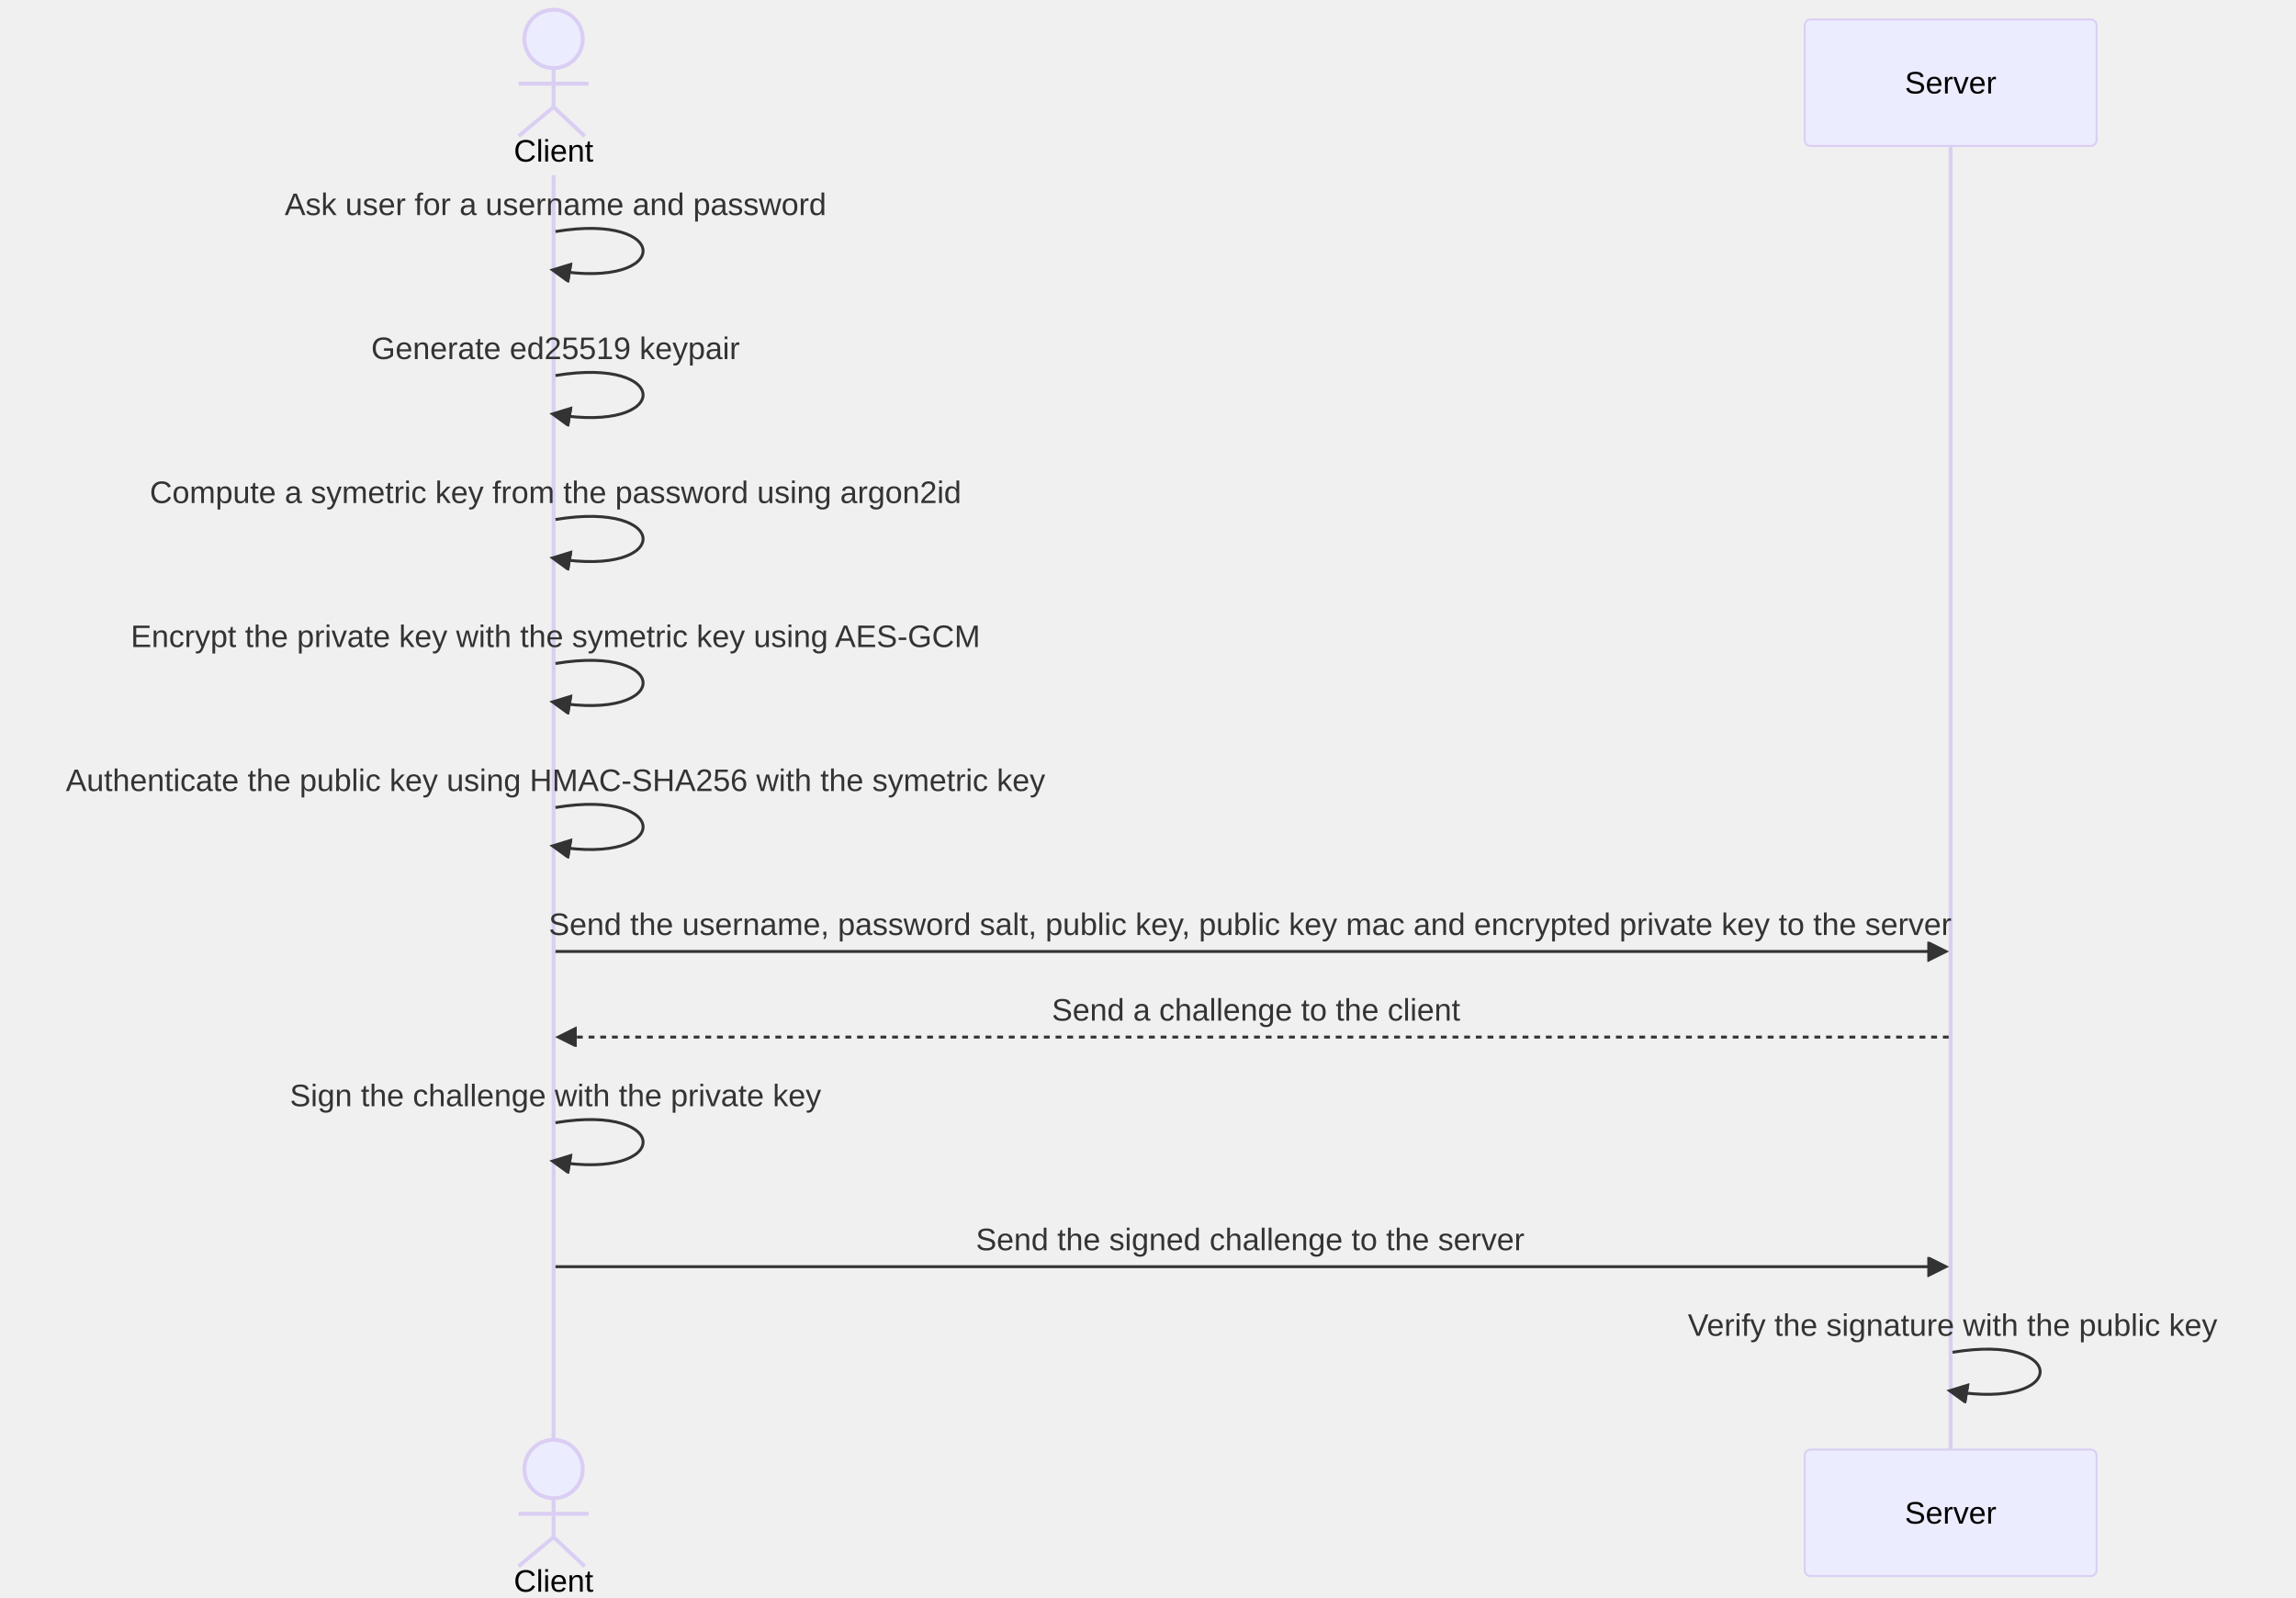
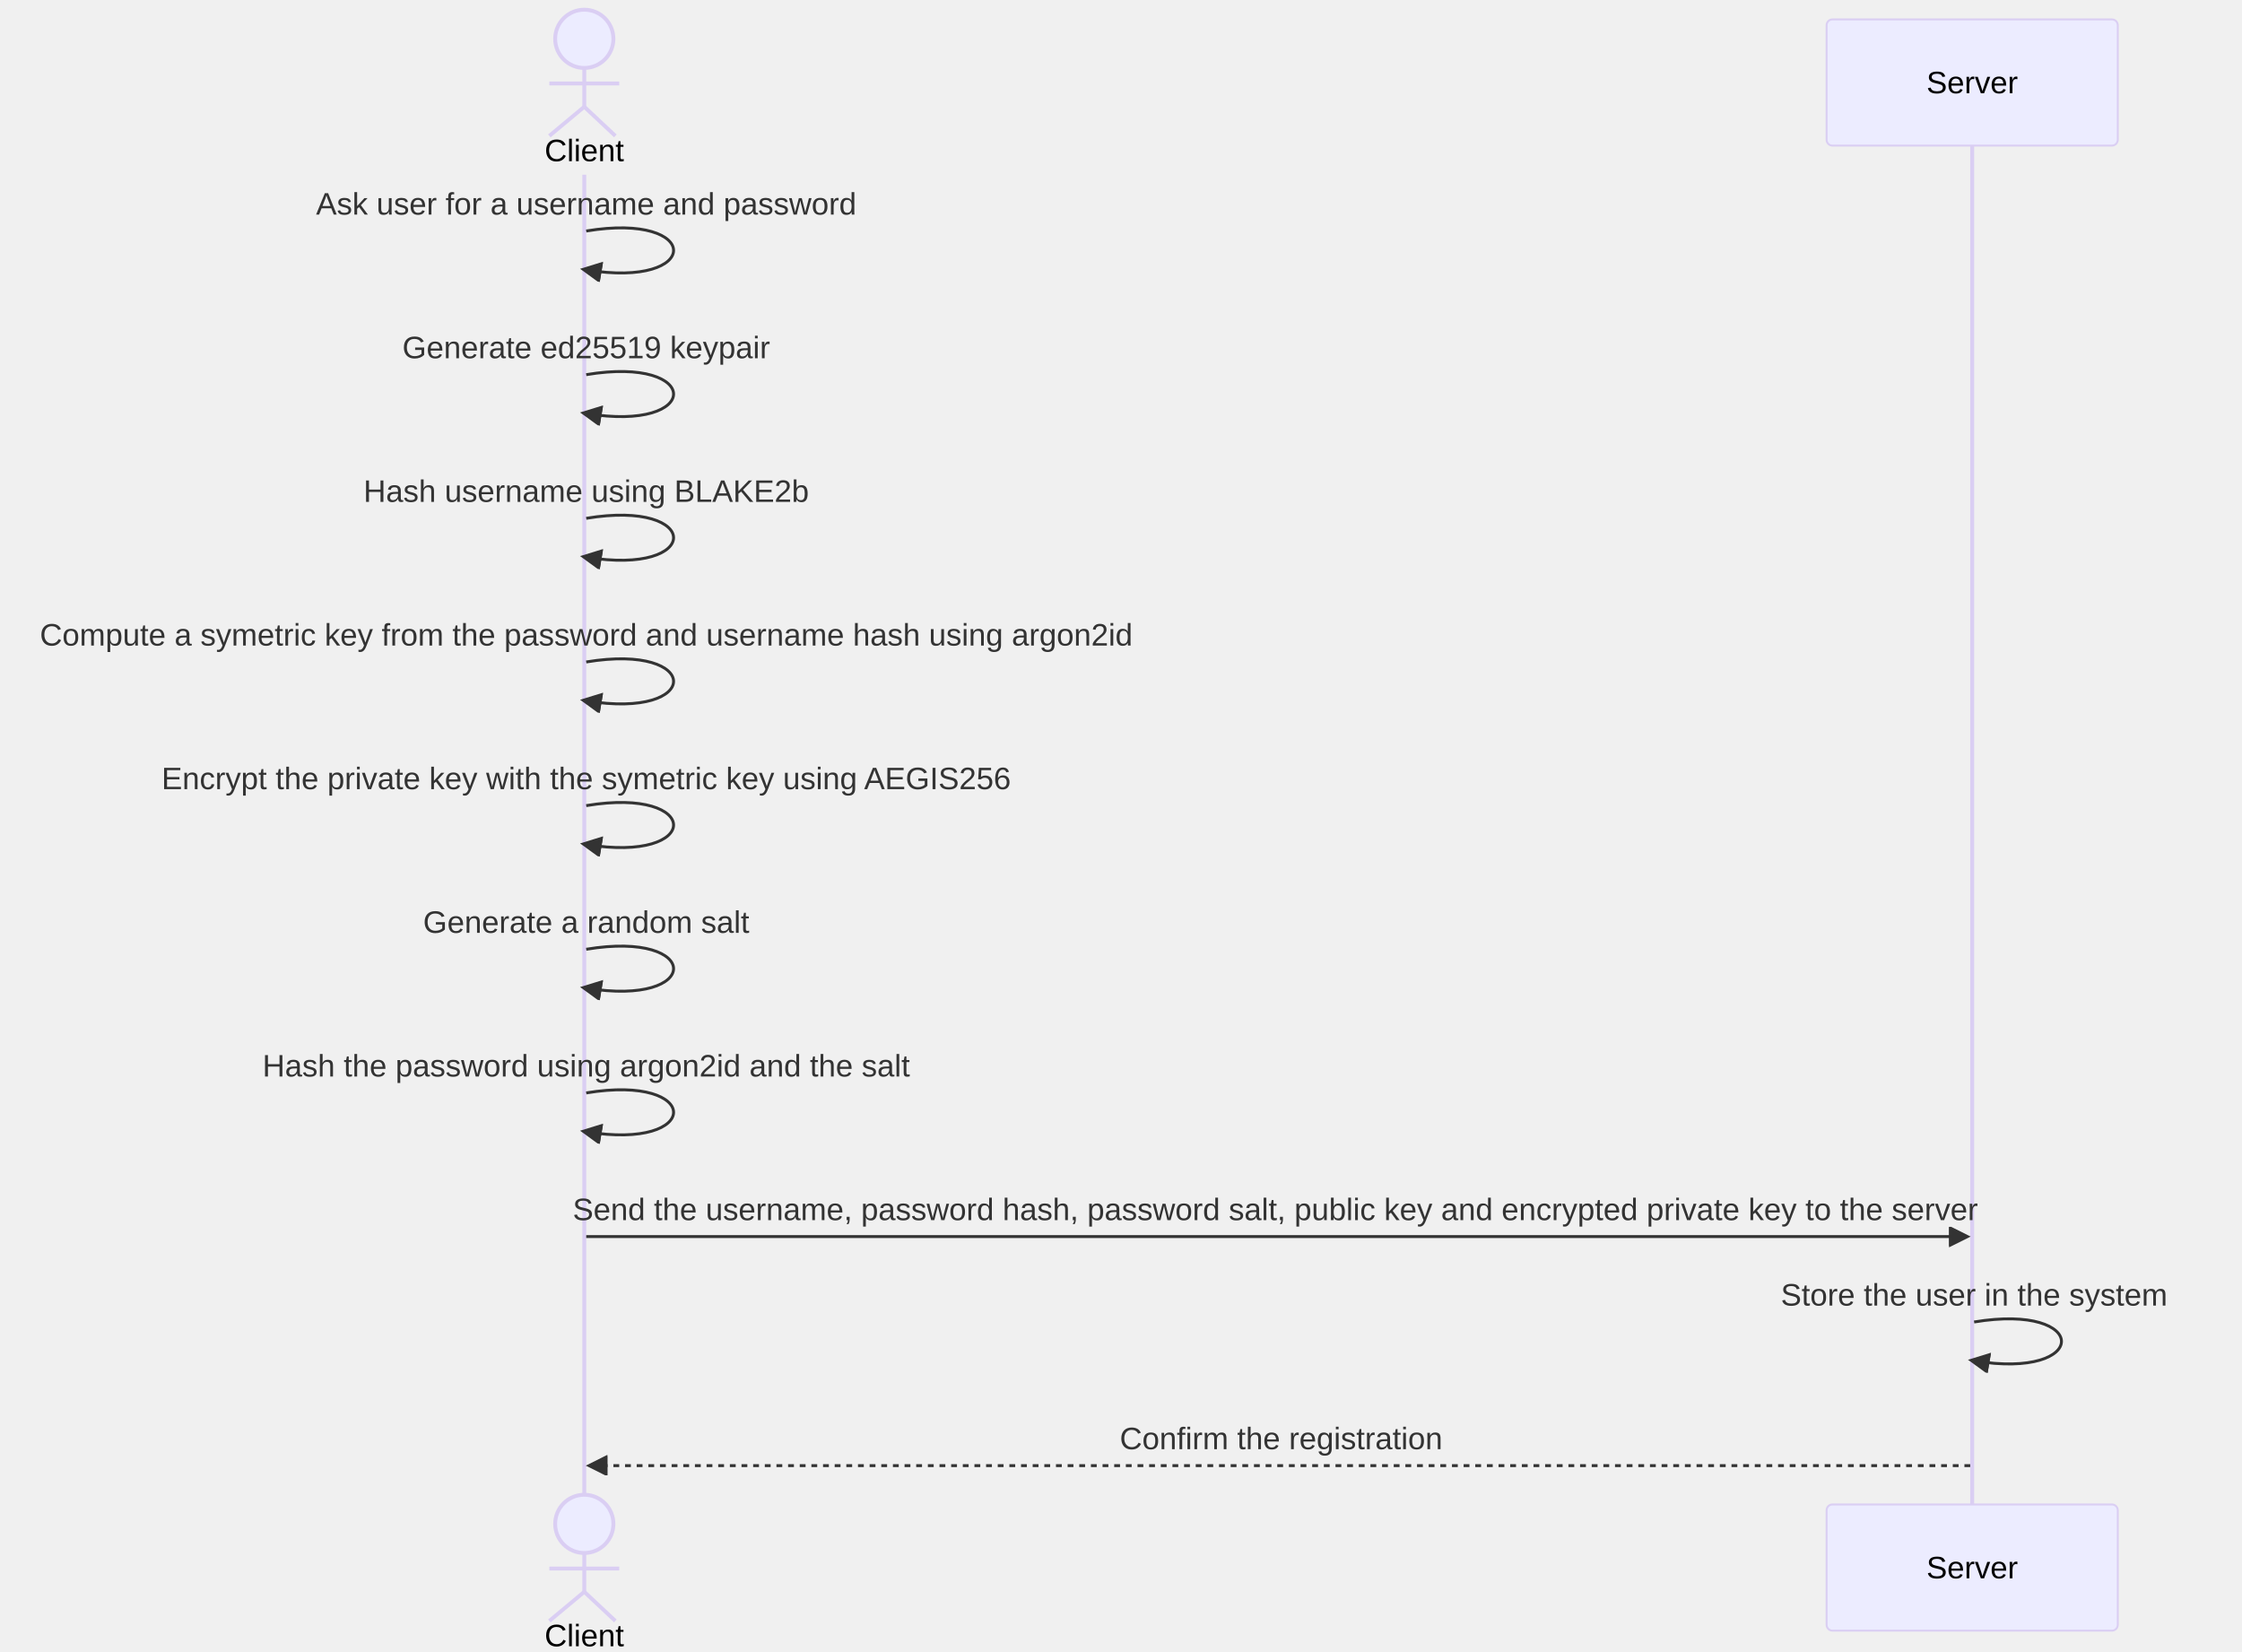
- <svg xmlns="http://www.w3.org/2000/svg" aria-roledescription="sequence" role="graphics-document document" viewBox="-209.5 -10 1180 821" style="max-width: 1180px; background-color: white;" width="100%" id="my-svg">
+ <svg xmlns="http://www.w3.org/2000/svg" aria-roledescription="sequence" role="graphics-document document" viewBox="-226 -10 1155 851" style="max-width: 1155px; background-color: white;" width="100%" id="my-svg">
  <g>
-     <rect class="actor" ry="3" rx="3" height="65" width="150" stroke="#666" fill="#eaeaea" y="735" x="718" />
-     <text style="text-anchor: middle; font-size: 16px; font-weight: 400;" class="actor" alignment-baseline="central" dominant-baseline="central" y="767.5" x="793">
-       <tspan dy="0" x="793">Server</tspan>
+     <rect class="actor" ry="3" rx="3" height="65" width="150" stroke="#666" fill="#eaeaea" y="765" x="715" />
+     <text style="text-anchor: middle; font-size: 16px; font-weight: 400;" class="actor" alignment-baseline="central" dominant-baseline="central" y="797.5" x="790">
+       <tspan dy="0" x="790">Server</tspan>
    </text>
  </g>
  <g>
-     <line stroke="#999" stroke-width="0.5px" class="200" y2="735" x2="793" y1="5" x1="793" id="actor1" />
+     <line stroke="#999" stroke-width="0.5px" class="200" y2="765" x2="790" y1="5" x1="790" id="actor1" />
    <g id="root-1">
-       <rect class="actor" ry="3" rx="3" height="65" width="150" stroke="#666" fill="#eaeaea" y="0" x="718" />
-       <text style="text-anchor: middle; font-size: 16px; font-weight: 400;" class="actor" alignment-baseline="central" dominant-baseline="central" y="32.5" x="793">
-         <tspan dy="0" x="793">Server</tspan>
+       <rect class="actor" ry="3" rx="3" height="65" width="150" stroke="#666" fill="#eaeaea" y="0" x="715" />
+       <text style="text-anchor: middle; font-size: 16px; font-weight: 400;" class="actor" alignment-baseline="central" dominant-baseline="central" y="32.5" x="790">
+         <tspan dy="0" x="790">Server</tspan>
      </text>
    </g>
  </g>
  <style>#my-svg{font-family:"trebuchet ms",verdana,arial,sans-serif;font-size:16px;fill:#333;}#my-svg .error-icon{fill:#552222;}#my-svg .error-text{fill:#552222;stroke:#552222;}#my-svg .edge-thickness-normal{stroke-width:2px;}#my-svg .edge-thickness-thick{stroke-width:3.5px;}#my-svg .edge-pattern-solid{stroke-dasharray:0;}#my-svg .edge-pattern-dashed{stroke-dasharray:3;}#my-svg .edge-pattern-dotted{stroke-dasharray:2;}#my-svg .marker{fill:#333333;stroke:#333333;}#my-svg .marker.cross{stroke:#333333;}#my-svg svg{font-family:"trebuchet ms",verdana,arial,sans-serif;font-size:16px;}#my-svg .actor{stroke:hsl(259.626, 59.777%, 87.902%);fill:#ECECFF;}#my-svg text.actor&gt;tspan{fill:black;stroke:none;}#my-svg .actor-line{stroke:grey;}#my-svg .messageLine0{stroke-width:1.5;stroke-dasharray:none;stroke:#333;}#my-svg .messageLine1{stroke-width:1.5;stroke-dasharray:2,2;stroke:#333;}#my-svg #arrowhead path{fill:#333;stroke:#333;}#my-svg .sequenceNumber{fill:white;}#my-svg #sequencenumber{fill:#333;}#my-svg #crosshead path{fill:#333;stroke:#333;}#my-svg .messageText{fill:#333;stroke:none;}#my-svg .labelBox{stroke:hsl(259.626, 59.777%, 87.902%);fill:#ECECFF;}#my-svg .labelText,#my-svg .labelText&gt;tspan{fill:black;stroke:none;}#my-svg .loopText,#my-svg .loopText&gt;tspan{fill:black;stroke:none;}#my-svg .loopLine{stroke-width:2px;stroke-dasharray:2,2;stroke:hsl(259.626, 59.777%, 87.902%);fill:hsl(259.626, 59.777%, 87.902%);}#my-svg .note{stroke:#aaaa33;fill:#fff5ad;}#my-svg .noteText,#my-svg .noteText&gt;tspan{fill:black;stroke:none;}#my-svg .activation0{fill:#f4f4f4;stroke:#666;}#my-svg .activation1{fill:#f4f4f4;stroke:#666;}#my-svg .activation2{fill:#f4f4f4;stroke:#666;}#my-svg .actorPopupMenu{position:absolute;}#my-svg .actorPopupMenuPanel{position:absolute;fill:#ECECFF;box-shadow:0px 8px 16px 0px rgba(0,0,0,0.2);filter:drop-shadow(3px 5px 2px rgb(0 0 0 / 0.4));}#my-svg .actor-man line{stroke:hsl(259.626, 59.777%, 87.902%);fill:#ECECFF;}#my-svg .actor-man circle,#my-svg line{stroke:hsl(259.626, 59.777%, 87.902%);fill:#ECECFF;stroke-width:2px;}#my-svg :root{--mermaid-font-family:"trebuchet ms",verdana,arial,sans-serif;}</style>
  <g />
  <defs>
    <symbol height="24" width="24" id="computer">
      <path d="M2 2v13h20v-13h-20zm18 11h-16v-9h16v9zm-10.228 6l.466-1h3.524l.467 1h-4.457zm14.228 3h-24l2-6h2.104l-1.33 4h18.45l-1.297-4h2.073l2 6zm-5-10h-14v-7h14v7z" transform="scale(.5)" />
    </symbol>
  </defs>
  <defs>
    <symbol clip-rule="evenodd" fill-rule="evenodd" id="database">
      <path d="M12.258.001l.256.004.255.005.253.008.251.01.249.012.247.015.246.016.242.019.241.02.239.023.236.024.233.027.231.028.229.031.225.032.223.034.22.036.217.038.214.04.211.041.208.043.205.045.201.046.198.048.194.05.191.051.187.053.183.054.18.056.175.057.172.059.168.06.163.061.16.063.155.064.15.066.074.033.073.033.071.034.07.034.069.035.068.035.067.035.066.035.064.036.064.036.062.036.06.036.06.037.058.037.058.037.055.038.055.038.053.038.052.038.051.039.05.039.048.039.047.039.045.04.044.04.043.04.041.04.04.041.039.041.037.041.036.041.034.041.033.042.032.042.03.042.029.042.027.042.026.043.024.043.023.043.021.043.02.043.018.044.017.043.015.044.013.044.012.044.011.045.009.044.007.045.006.045.004.045.002.045.001.045v17l-.001.045-.002.045-.004.045-.006.045-.007.045-.009.044-.011.045-.012.044-.013.044-.015.044-.017.043-.018.044-.02.043-.021.043-.023.043-.024.043-.026.043-.027.042-.029.042-.03.042-.032.042-.033.042-.034.041-.036.041-.037.041-.039.041-.04.041-.041.04-.043.04-.044.04-.045.04-.047.039-.048.039-.05.039-.051.039-.052.038-.053.038-.055.038-.055.038-.058.037-.058.037-.06.037-.06.036-.062.036-.064.036-.064.036-.066.035-.067.035-.068.035-.069.035-.07.034-.071.034-.073.033-.074.033-.15.066-.155.064-.16.063-.163.061-.168.06-.172.059-.175.057-.18.056-.183.054-.187.053-.191.051-.194.05-.198.048-.201.046-.205.045-.208.043-.211.041-.214.04-.217.038-.22.036-.223.034-.225.032-.229.031-.231.028-.233.027-.236.024-.239.023-.241.02-.242.019-.246.016-.247.015-.249.012-.251.01-.253.008-.255.005-.256.004-.258.001-.258-.001-.256-.004-.255-.005-.253-.008-.251-.01-.249-.012-.247-.015-.245-.016-.243-.019-.241-.02-.238-.023-.236-.024-.234-.027-.231-.028-.228-.031-.226-.032-.223-.034-.22-.036-.217-.038-.214-.04-.211-.041-.208-.043-.204-.045-.201-.046-.198-.048-.195-.05-.19-.051-.187-.053-.184-.054-.179-.056-.176-.057-.172-.059-.167-.06-.164-.061-.159-.063-.155-.064-.151-.066-.074-.033-.072-.033-.072-.034-.07-.034-.069-.035-.068-.035-.067-.035-.066-.035-.064-.036-.063-.036-.062-.036-.061-.036-.06-.037-.058-.037-.057-.037-.056-.038-.055-.038-.053-.038-.052-.038-.051-.039-.049-.039-.049-.039-.046-.039-.046-.04-.044-.04-.043-.04-.041-.04-.04-.041-.039-.041-.037-.041-.036-.041-.034-.041-.033-.042-.032-.042-.03-.042-.029-.042-.027-.042-.026-.043-.024-.043-.023-.043-.021-.043-.02-.043-.018-.044-.017-.043-.015-.044-.013-.044-.012-.044-.011-.045-.009-.044-.007-.045-.006-.045-.004-.045-.002-.045-.001-.045v-17l.001-.045.002-.045.004-.045.006-.045.007-.045.009-.044.011-.045.012-.044.013-.044.015-.044.017-.043.018-.044.02-.043.021-.043.023-.043.024-.043.026-.043.027-.042.029-.042.03-.042.032-.042.033-.042.034-.041.036-.041.037-.041.039-.041.04-.041.041-.04.043-.04.044-.04.046-.04.046-.039.049-.039.049-.039.051-.039.052-.038.053-.038.055-.038.056-.038.057-.037.058-.037.06-.037.061-.036.062-.036.063-.036.064-.036.066-.035.067-.035.068-.035.069-.035.07-.034.072-.034.072-.033.074-.033.151-.066.155-.064.159-.063.164-.061.167-.06.172-.059.176-.057.179-.056.184-.054.187-.053.19-.051.195-.05.198-.048.201-.046.204-.045.208-.043.211-.041.214-.04.217-.038.22-.036.223-.034.226-.032.228-.031.231-.028.234-.027.236-.024.238-.023.241-.02.243-.019.245-.016.247-.015.249-.012.251-.01.253-.008.255-.005.256-.004.258-.001.258.001zm-9.258 20.499v.01l.001.021.003.021.004.022.005.021.006.022.007.022.009.023.01.022.011.023.012.023.013.023.015.023.016.024.017.023.018.024.019.024.021.024.022.025.023.024.024.025.052.049.056.05.061.051.066.051.07.051.075.051.079.052.084.052.088.052.092.052.097.052.102.051.105.052.11.052.114.051.119.051.123.051.127.05.131.05.135.05.139.048.144.049.147.047.152.047.155.047.16.045.163.045.167.043.171.043.176.041.178.041.183.039.187.039.19.037.194.035.197.035.202.033.204.031.209.03.212.029.216.027.219.025.222.024.226.021.23.02.233.018.236.016.24.015.243.012.246.01.249.008.253.005.256.004.259.001.26-.001.257-.004.254-.005.25-.008.247-.011.244-.012.241-.014.237-.016.233-.018.231-.021.226-.021.224-.024.22-.026.216-.027.212-.028.21-.031.205-.031.202-.034.198-.034.194-.036.191-.037.187-.039.183-.04.179-.04.175-.042.172-.043.168-.044.163-.045.16-.046.155-.046.152-.047.148-.048.143-.049.139-.049.136-.05.131-.05.126-.05.123-.051.118-.052.114-.051.11-.052.106-.052.101-.052.096-.052.092-.052.088-.053.083-.051.079-.052.074-.052.07-.051.065-.051.06-.051.056-.05.051-.05.023-.024.023-.025.021-.024.02-.024.019-.024.018-.024.017-.024.015-.023.014-.024.013-.023.012-.023.01-.023.01-.022.008-.022.006-.022.006-.022.004-.022.004-.021.001-.021.001-.021v-4.127l-.077.055-.08.053-.083.054-.085.053-.087.052-.09.052-.093.051-.095.05-.097.05-.1.049-.102.049-.105.048-.106.047-.109.047-.111.046-.114.045-.115.045-.118.044-.12.043-.122.042-.124.042-.126.041-.128.04-.13.04-.132.038-.134.038-.135.037-.138.037-.139.035-.142.035-.143.034-.144.033-.147.032-.148.031-.15.03-.151.03-.153.029-.154.027-.156.027-.158.026-.159.025-.161.024-.162.023-.163.022-.165.021-.166.02-.167.019-.169.018-.169.017-.171.016-.173.015-.173.014-.175.013-.175.012-.177.011-.178.01-.179.008-.179.008-.181.006-.182.005-.182.004-.184.003-.184.002h-.37l-.184-.002-.184-.003-.182-.004-.182-.005-.181-.006-.179-.008-.179-.008-.178-.01-.176-.011-.176-.012-.175-.013-.173-.014-.172-.015-.171-.016-.17-.017-.169-.018-.167-.019-.166-.02-.165-.021-.163-.022-.162-.023-.161-.024-.159-.025-.157-.026-.156-.027-.155-.027-.153-.029-.151-.03-.15-.03-.148-.031-.146-.032-.145-.033-.143-.034-.141-.035-.14-.035-.137-.037-.136-.037-.134-.038-.132-.038-.13-.04-.128-.04-.126-.041-.124-.042-.122-.042-.12-.044-.117-.043-.116-.045-.113-.045-.112-.046-.109-.047-.106-.047-.105-.048-.102-.049-.1-.049-.097-.05-.095-.05-.093-.052-.09-.051-.087-.052-.085-.053-.083-.054-.08-.054-.077-.054v4.127zm0-5.654v.011l.001.021.003.021.004.021.005.022.006.022.007.022.009.022.01.022.011.023.012.023.013.023.015.024.016.023.017.024.018.024.019.024.021.024.022.024.023.025.024.024.052.05.056.05.061.05.066.051.07.051.075.052.079.051.084.052.088.052.092.052.097.052.102.052.105.052.11.051.114.051.119.052.123.05.127.051.131.05.135.049.139.049.144.048.147.048.152.047.155.046.16.045.163.045.167.044.171.042.176.042.178.04.183.04.187.038.19.037.194.036.197.034.202.033.204.032.209.03.212.028.216.027.219.025.222.024.226.022.23.02.233.018.236.016.24.014.243.012.246.01.249.008.253.006.256.003.259.001.26-.001.257-.003.254-.006.25-.008.247-.01.244-.012.241-.015.237-.016.233-.018.231-.02.226-.022.224-.024.22-.025.216-.027.212-.029.21-.03.205-.032.202-.033.198-.035.194-.036.191-.037.187-.039.183-.039.179-.041.175-.042.172-.043.168-.044.163-.045.16-.045.155-.047.152-.047.148-.048.143-.048.139-.05.136-.049.131-.05.126-.051.123-.051.118-.051.114-.052.11-.052.106-.052.101-.052.096-.052.092-.052.088-.052.083-.052.079-.052.074-.051.07-.052.065-.051.06-.05.056-.051.051-.049.023-.025.023-.024.021-.025.02-.024.019-.024.018-.024.017-.024.015-.023.014-.023.013-.024.012-.022.01-.023.01-.023.008-.022.006-.022.006-.022.004-.021.004-.022.001-.021.001-.021v-4.139l-.077.054-.08.054-.083.054-.085.052-.087.053-.09.051-.093.051-.095.051-.097.05-.1.049-.102.049-.105.048-.106.047-.109.047-.111.046-.114.045-.115.044-.118.044-.12.044-.122.042-.124.042-.126.041-.128.04-.13.039-.132.039-.134.038-.135.037-.138.036-.139.036-.142.035-.143.033-.144.033-.147.033-.148.031-.15.03-.151.03-.153.028-.154.028-.156.027-.158.026-.159.025-.161.024-.162.023-.163.022-.165.021-.166.02-.167.019-.169.018-.169.017-.171.016-.173.015-.173.014-.175.013-.175.012-.177.011-.178.009-.179.009-.179.007-.181.007-.182.005-.182.004-.184.003-.184.002h-.37l-.184-.002-.184-.003-.182-.004-.182-.005-.181-.007-.179-.007-.179-.009-.178-.009-.176-.011-.176-.012-.175-.013-.173-.014-.172-.015-.171-.016-.17-.017-.169-.018-.167-.019-.166-.02-.165-.021-.163-.022-.162-.023-.161-.024-.159-.025-.157-.026-.156-.027-.155-.028-.153-.028-.151-.03-.15-.03-.148-.031-.146-.033-.145-.033-.143-.033-.141-.035-.14-.036-.137-.036-.136-.037-.134-.038-.132-.039-.13-.039-.128-.04-.126-.041-.124-.042-.122-.043-.12-.043-.117-.044-.116-.044-.113-.046-.112-.046-.109-.046-.106-.047-.105-.048-.102-.049-.1-.049-.097-.05-.095-.051-.093-.051-.09-.051-.087-.053-.085-.052-.083-.054-.08-.054-.077-.054v4.139zm0-5.666v.011l.001.02.003.022.004.021.005.022.006.021.007.022.009.023.01.022.011.023.012.023.013.023.015.023.016.024.017.024.018.023.019.024.021.025.022.024.023.024.024.025.052.05.056.05.061.05.066.051.07.051.075.052.079.051.084.052.088.052.092.052.097.052.102.052.105.051.11.052.114.051.119.051.123.051.127.05.131.05.135.05.139.049.144.048.147.048.152.047.155.046.16.045.163.045.167.043.171.043.176.042.178.04.183.04.187.038.19.037.194.036.197.034.202.033.204.032.209.03.212.028.216.027.219.025.222.024.226.021.23.02.233.018.236.017.24.014.243.012.246.01.249.008.253.006.256.003.259.001.26-.001.257-.003.254-.006.25-.008.247-.01.244-.013.241-.014.237-.016.233-.018.231-.02.226-.022.224-.024.22-.025.216-.027.212-.029.21-.03.205-.032.202-.033.198-.035.194-.036.191-.037.187-.039.183-.039.179-.041.175-.042.172-.043.168-.044.163-.045.16-.045.155-.047.152-.047.148-.048.143-.049.139-.049.136-.049.131-.051.126-.05.123-.051.118-.052.114-.051.11-.052.106-.052.101-.052.096-.052.092-.052.088-.052.083-.052.079-.052.074-.052.07-.051.065-.051.06-.051.056-.05.051-.049.023-.025.023-.025.021-.024.02-.024.019-.024.018-.024.017-.024.015-.023.014-.024.013-.023.012-.023.01-.022.01-.023.008-.022.006-.022.006-.022.004-.022.004-.021.001-.021.001-.021v-4.153l-.077.054-.08.054-.083.053-.085.053-.087.053-.09.051-.093.051-.095.051-.097.05-.1.049-.102.048-.105.048-.106.048-.109.046-.111.046-.114.046-.115.044-.118.044-.12.043-.122.043-.124.042-.126.041-.128.04-.13.039-.132.039-.134.038-.135.037-.138.036-.139.036-.142.034-.143.034-.144.033-.147.032-.148.032-.15.03-.151.03-.153.028-.154.028-.156.027-.158.026-.159.024-.161.024-.162.023-.163.023-.165.021-.166.02-.167.019-.169.018-.169.017-.171.016-.173.015-.173.014-.175.013-.175.012-.177.01-.178.01-.179.009-.179.007-.181.006-.182.006-.182.004-.184.003-.184.001-.185.001-.185-.001-.184-.001-.184-.003-.182-.004-.182-.006-.181-.006-.179-.007-.179-.009-.178-.01-.176-.01-.176-.012-.175-.013-.173-.014-.172-.015-.171-.016-.17-.017-.169-.018-.167-.019-.166-.02-.165-.021-.163-.023-.162-.023-.161-.024-.159-.024-.157-.026-.156-.027-.155-.028-.153-.028-.151-.03-.15-.03-.148-.032-.146-.032-.145-.033-.143-.034-.141-.034-.14-.036-.137-.036-.136-.037-.134-.038-.132-.039-.13-.039-.128-.041-.126-.041-.124-.041-.122-.043-.12-.043-.117-.044-.116-.044-.113-.046-.112-.046-.109-.046-.106-.048-.105-.048-.102-.048-.1-.05-.097-.049-.095-.051-.093-.051-.09-.052-.087-.052-.085-.053-.083-.053-.08-.054-.077-.054v4.153zm8.74-8.179l-.257.004-.254.005-.25.008-.247.011-.244.012-.241.014-.237.016-.233.018-.231.021-.226.022-.224.023-.22.026-.216.027-.212.028-.21.031-.205.032-.202.033-.198.034-.194.036-.191.038-.187.038-.183.04-.179.041-.175.042-.172.043-.168.043-.163.045-.16.046-.155.046-.152.048-.148.048-.143.048-.139.049-.136.05-.131.05-.126.051-.123.051-.118.051-.114.052-.11.052-.106.052-.101.052-.096.052-.092.052-.088.052-.083.052-.079.052-.074.051-.07.052-.065.051-.06.05-.056.05-.051.05-.023.025-.023.024-.021.024-.02.025-.019.024-.018.024-.017.023-.015.024-.014.023-.013.023-.012.023-.01.023-.01.022-.008.022-.006.023-.006.021-.004.022-.004.021-.001.021-.001.021.001.021.001.021.004.021.004.022.006.021.006.023.008.022.01.022.01.023.012.023.013.023.014.023.015.024.017.023.018.024.019.024.02.025.021.024.023.024.023.025.051.05.056.05.06.05.065.051.07.052.074.051.079.052.083.052.088.052.092.052.096.052.101.052.106.052.11.052.114.052.118.051.123.051.126.051.131.05.136.05.139.049.143.048.148.048.152.048.155.046.16.046.163.045.168.043.172.043.175.042.179.041.183.04.187.038.191.038.194.036.198.034.202.033.205.032.21.031.212.028.216.027.22.026.224.023.226.022.231.021.233.018.237.016.241.014.244.012.247.011.25.008.254.005.257.004.26.001.26-.001.257-.004.254-.005.25-.008.247-.011.244-.012.241-.014.237-.016.233-.018.231-.021.226-.022.224-.023.22-.026.216-.027.212-.028.21-.031.205-.032.202-.033.198-.034.194-.036.191-.038.187-.038.183-.04.179-.041.175-.042.172-.043.168-.043.163-.045.16-.046.155-.046.152-.048.148-.048.143-.048.139-.049.136-.05.131-.05.126-.051.123-.051.118-.051.114-.052.11-.052.106-.052.101-.052.096-.052.092-.052.088-.052.083-.052.079-.052.074-.051.07-.052.065-.051.06-.05.056-.05.051-.05.023-.025.023-.024.021-.024.02-.025.019-.024.018-.024.017-.023.015-.024.014-.023.013-.023.012-.023.01-.023.01-.022.008-.022.006-.023.006-.021.004-.022.004-.021.001-.021.001-.021-.001-.021-.001-.021-.004-.021-.004-.022-.006-.021-.006-.023-.008-.022-.01-.022-.01-.023-.012-.023-.013-.023-.014-.023-.015-.024-.017-.023-.018-.024-.019-.024-.02-.025-.021-.024-.023-.024-.023-.025-.051-.05-.056-.05-.06-.05-.065-.051-.07-.052-.074-.051-.079-.052-.083-.052-.088-.052-.092-.052-.096-.052-.101-.052-.106-.052-.11-.052-.114-.052-.118-.051-.123-.051-.126-.051-.131-.05-.136-.05-.139-.049-.143-.048-.148-.048-.152-.048-.155-.046-.16-.046-.163-.045-.168-.043-.172-.043-.175-.042-.179-.041-.183-.04-.187-.038-.191-.038-.194-.036-.198-.034-.202-.033-.205-.032-.21-.031-.212-.028-.216-.027-.22-.026-.224-.023-.226-.022-.231-.021-.233-.018-.237-.016-.241-.014-.244-.012-.247-.011-.25-.008-.254-.005-.257-.004-.26-.001-.26.001z" transform="scale(.5)" />
    </symbol>
  </defs>
  <defs>
    <symbol height="24" width="24" id="clock">
      <path d="M12 2c5.514 0 10 4.486 10 10s-4.486 10-10 10-10-4.486-10-10 4.486-10 10-10zm0-2c-6.627 0-12 5.373-12 12s5.373 12 12 12 12-5.373 12-12-5.373-12-12-12zm5.848 12.459c.202.038.202.333.001.372-1.907.361-6.045 1.111-6.547 1.111-.719 0-1.301-.582-1.301-1.301 0-.512.77-5.447 1.125-7.445.034-.192.312-.181.343.014l.985 6.238 5.394 1.011z" transform="scale(.5)" />
    </symbol>
  </defs>
  <defs>
    <marker orient="auto" markerHeight="12" markerWidth="12" markerUnits="userSpaceOnUse" refY="5" refX="7.9" id="arrowhead">
      <path d="M 0 0 L 10 5 L 0 10 z" />
    </marker>
  </defs>
  <defs>
    <marker refY="4.5" refX="4" orient="auto" markerHeight="8" markerWidth="15" id="crosshead">
      <path style="stroke-dasharray: 0, 0;" d="M 1,2 L 6,7 M 6,2 L 1,7" stroke-width="1pt" stroke="#000000" fill="none" />
    </marker>
  </defs>
  <defs>
    <marker orient="auto" markerHeight="28" markerWidth="20" refY="7" refX="15.5" id="filled-head">
      <path d="M 18,7 L9,13 L14,7 L9,1 Z" />
    </marker>
  </defs>
  <defs>
    <marker orient="auto" markerHeight="40" markerWidth="60" refY="15" refX="15" id="sequencenumber">
      <circle r="6" cy="15" cx="15" />
    </marker>
  </defs>
-   <line stroke="#999" stroke-width="0.5px" class="200" y2="735" x2="75" y1="80" x1="75" id="actor0" />
+   <line stroke="#999" stroke-width="0.5px" class="200" y2="765" x2="75" y1="80" x1="75" id="actor0" />
  <g class="actor-man">
    <line y2="45" x2="75" y1="25" x1="75" id="actor-man-torso0" />
    <line y2="33" x2="93" y1="33" x1="57" id="actor-man-arms0" />
    <line y2="45" x2="75" y1="60" x1="57" />
    <line y2="60" x2="91" y1="45" x1="75" />
    <circle height="65" width="150" r="15" cy="10" cx="75" />
    <text style="text-anchor: middle; font-size: 16px; font-weight: 400;" class="actor" alignment-baseline="central" dominant-baseline="central" y="67.5" x="75">
      <tspan dy="0" x="75">Client</tspan>
    </text>
  </g>
  <text style="font-size: 16px; font-weight: 400;" dy="1em" class="messageText" alignment-baseline="middle" dominant-baseline="middle" text-anchor="middle" y="80" x="76">Ask user for a username and password</text>
  <path style="fill: none;" marker-end="url(#arrowhead)" stroke="none" stroke-width="2" class="messageLine0" d="M 76,109 C 136,99 136,139 76,129" />
  <text style="font-size: 16px; font-weight: 400;" dy="1em" class="messageText" alignment-baseline="middle" dominant-baseline="middle" text-anchor="middle" y="154" x="76">Generate ed25519 keypair</text>
  <path style="fill: none;" marker-end="url(#arrowhead)" stroke="none" stroke-width="2" class="messageLine0" d="M 76,183 C 136,173 136,213 76,203" />
-   <text style="font-size: 16px; font-weight: 400;" dy="1em" class="messageText" alignment-baseline="middle" dominant-baseline="middle" text-anchor="middle" y="228" x="76">Compute a symetric key from the password using argon2id</text>
+   <text style="font-size: 16px; font-weight: 400;" dy="1em" class="messageText" alignment-baseline="middle" dominant-baseline="middle" text-anchor="middle" y="228" x="76">Hash username using BLAKE2b</text>
  <path style="fill: none;" marker-end="url(#arrowhead)" stroke="none" stroke-width="2" class="messageLine0" d="M 76,257 C 136,247 136,287 76,277" />
-   <text style="font-size: 16px; font-weight: 400;" dy="1em" class="messageText" alignment-baseline="middle" dominant-baseline="middle" text-anchor="middle" y="302" x="76">Encrypt the private key with the symetric key using AES-GCM</text>
+   <text style="font-size: 16px; font-weight: 400;" dy="1em" class="messageText" alignment-baseline="middle" dominant-baseline="middle" text-anchor="middle" y="302" x="76">Compute a symetric key from the password and username hash using argon2id</text>
  <path style="fill: none;" marker-end="url(#arrowhead)" stroke="none" stroke-width="2" class="messageLine0" d="M 76,331 C 136,321 136,361 76,351" />
-   <text style="font-size: 16px; font-weight: 400;" dy="1em" class="messageText" alignment-baseline="middle" dominant-baseline="middle" text-anchor="middle" y="376" x="76">Authenticate the public key using HMAC-SHA256 with the symetric key</text>
+   <text style="font-size: 16px; font-weight: 400;" dy="1em" class="messageText" alignment-baseline="middle" dominant-baseline="middle" text-anchor="middle" y="376" x="76">Encrypt the private key with the symetric key using AEGIS256</text>
  <path style="fill: none;" marker-end="url(#arrowhead)" stroke="none" stroke-width="2" class="messageLine0" d="M 76,405 C 136,395 136,435 76,425" />
-   <text style="font-size: 16px; font-weight: 400;" dy="1em" class="messageText" alignment-baseline="middle" dominant-baseline="middle" text-anchor="middle" y="450" x="433">Send the username, password salt, public key, public key mac and encrypted private key to the server</text>
-   <line style="fill: none;" marker-end="url(#arrowhead)" stroke="none" stroke-width="2" class="messageLine0" y2="479" x2="789" y1="479" x1="76" />
-   <text style="font-size: 16px; font-weight: 400;" dy="1em" class="messageText" alignment-baseline="middle" dominant-baseline="middle" text-anchor="middle" y="494" x="436">Send a challenge to the client</text>
-   <line style="stroke-dasharray: 3, 3; fill: none;" marker-end="url(#arrowhead)" stroke="none" stroke-width="2" class="messageLine1" y2="523" x2="79" y1="523" x1="792" />
-   <text style="font-size: 16px; font-weight: 400;" dy="1em" class="messageText" alignment-baseline="middle" dominant-baseline="middle" text-anchor="middle" y="538" x="76">Sign the challenge with the private key</text>
-   <path style="fill: none;" marker-end="url(#arrowhead)" stroke="none" stroke-width="2" class="messageLine0" d="M 76,567 C 136,557 136,597 76,587" />
-   <text style="font-size: 16px; font-weight: 400;" dy="1em" class="messageText" alignment-baseline="middle" dominant-baseline="middle" text-anchor="middle" y="612" x="433">Send the signed challenge to the server</text>
-   <line style="fill: none;" marker-end="url(#arrowhead)" stroke="none" stroke-width="2" class="messageLine0" y2="641" x2="789" y1="641" x1="76" />
-   <text style="font-size: 16px; font-weight: 400;" dy="1em" class="messageText" alignment-baseline="middle" dominant-baseline="middle" text-anchor="middle" y="656" x="794">Verify the signature with the public key</text>
-   <path style="fill: none;" marker-end="url(#arrowhead)" stroke="none" stroke-width="2" class="messageLine0" d="M 794,685 C 854,675 854,715 794,705" />
+   <text style="font-size: 16px; font-weight: 400;" dy="1em" class="messageText" alignment-baseline="middle" dominant-baseline="middle" text-anchor="middle" y="450" x="76">Generate a random salt</text>
+   <path style="fill: none;" marker-end="url(#arrowhead)" stroke="none" stroke-width="2" class="messageLine0" d="M 76,479 C 136,469 136,509 76,499" />
+   <text style="font-size: 16px; font-weight: 400;" dy="1em" class="messageText" alignment-baseline="middle" dominant-baseline="middle" text-anchor="middle" y="524" x="76">Hash the password using argon2id and the salt</text>
+   <path style="fill: none;" marker-end="url(#arrowhead)" stroke="none" stroke-width="2" class="messageLine0" d="M 76,553 C 136,543 136,583 76,573" />
+   <text style="font-size: 16px; font-weight: 400;" dy="1em" class="messageText" alignment-baseline="middle" dominant-baseline="middle" text-anchor="middle" y="598" x="431">Send the username, password hash, password salt, public key and encrypted private key to the server</text>
+   <line style="fill: none;" marker-end="url(#arrowhead)" stroke="none" stroke-width="2" class="messageLine0" y2="627" x2="786" y1="627" x1="76" />
+   <text style="font-size: 16px; font-weight: 400;" dy="1em" class="messageText" alignment-baseline="middle" dominant-baseline="middle" text-anchor="middle" y="642" x="791">Store the user in the system</text>
+   <path style="fill: none;" marker-end="url(#arrowhead)" stroke="none" stroke-width="2" class="messageLine0" d="M 791,671 C 851,661 851,701 791,691" />
+   <text style="font-size: 16px; font-weight: 400;" dy="1em" class="messageText" alignment-baseline="middle" dominant-baseline="middle" text-anchor="middle" y="716" x="434">Confirm the registration</text>
+   <line style="stroke-dasharray: 3, 3; fill: none;" marker-end="url(#arrowhead)" stroke="none" stroke-width="2" class="messageLine1" y2="745" x2="79" y1="745" x1="789" />
  <g class="actor-man">
-     <line y2="780" x2="75" y1="760" x1="75" id="actor-man-torso1" />
-     <line y2="768" x2="93" y1="768" x1="57" id="actor-man-arms1" />
-     <line y2="780" x2="75" y1="795" x1="57" />
-     <line y2="795" x2="91" y1="780" x1="75" />
-     <circle height="65" width="150" r="15" cy="745" cx="75" />
-     <text style="text-anchor: middle; font-size: 16px; font-weight: 400;" class="actor" alignment-baseline="central" dominant-baseline="central" y="802.5" x="75">
+     <line y2="810" x2="75" y1="790" x1="75" id="actor-man-torso1" />
+     <line y2="798" x2="93" y1="798" x1="57" id="actor-man-arms1" />
+     <line y2="810" x2="75" y1="825" x1="57" />
+     <line y2="825" x2="91" y1="810" x1="75" />
+     <circle height="65" width="150" r="15" cy="775" cx="75" />
+     <text style="text-anchor: middle; font-size: 16px; font-weight: 400;" class="actor" alignment-baseline="central" dominant-baseline="central" y="832.5" x="75">
      <tspan dy="0" x="75">Client</tspan>
    </text>
  </g>
</svg>
